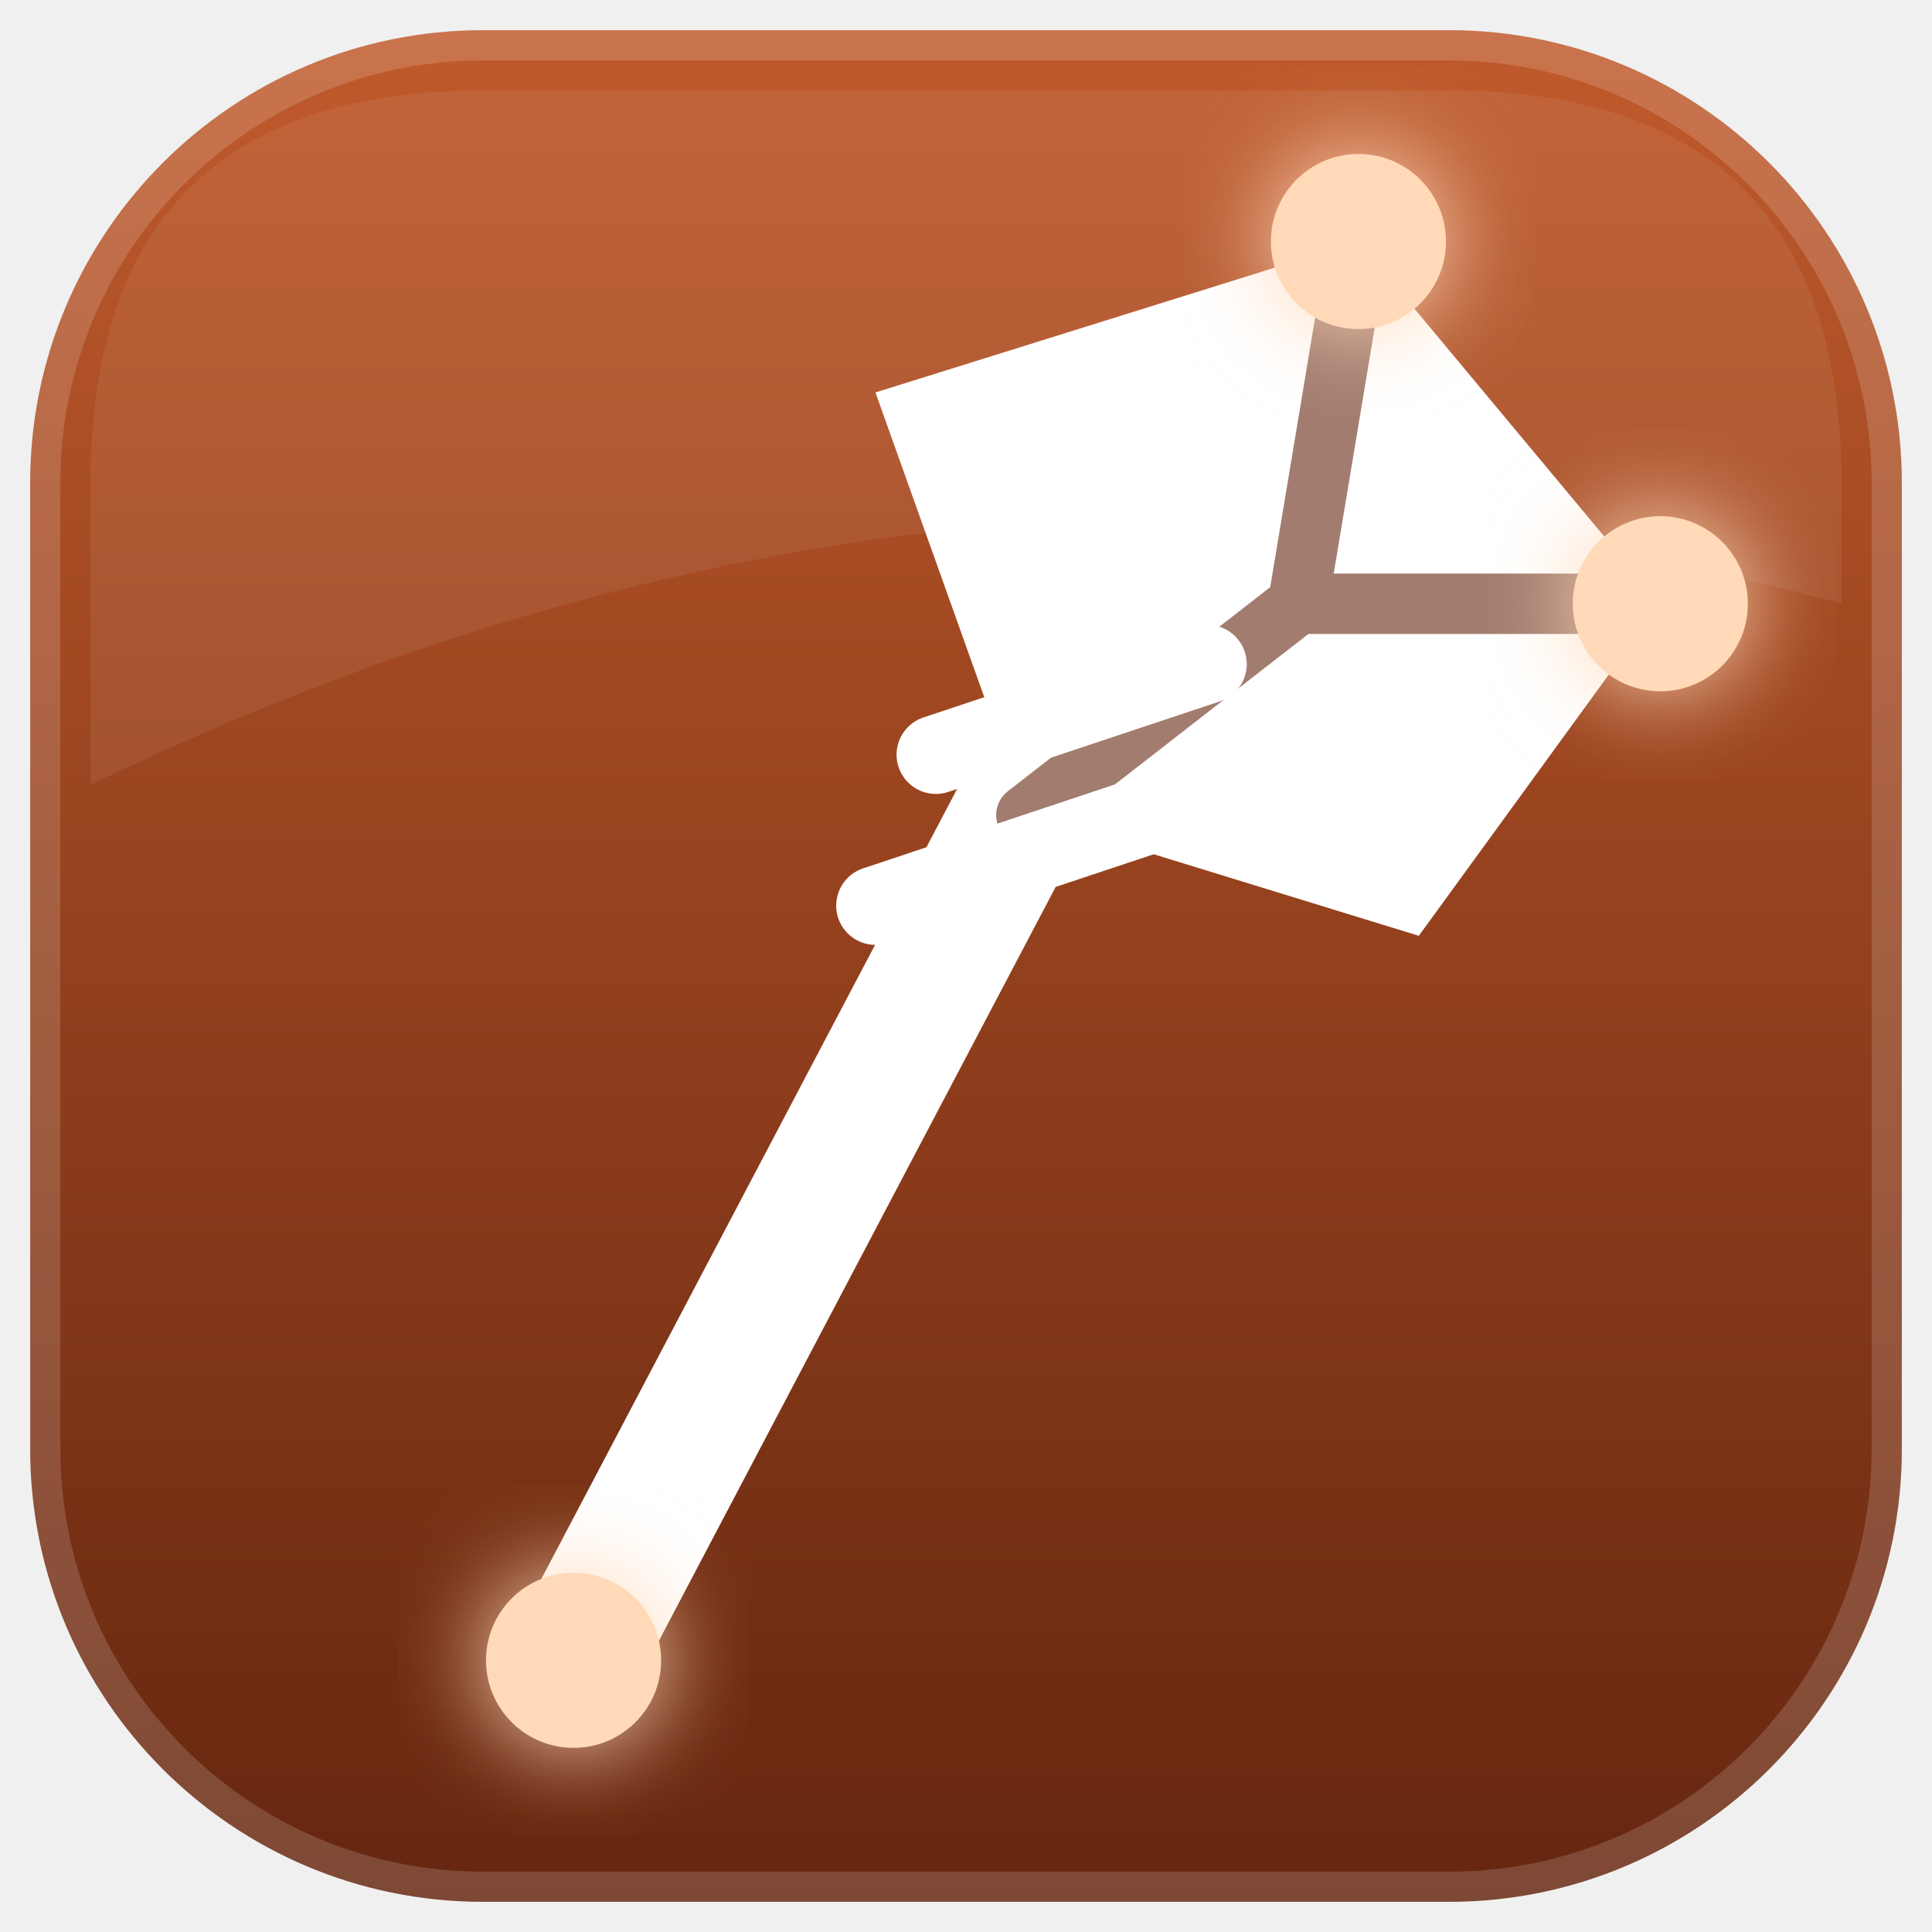
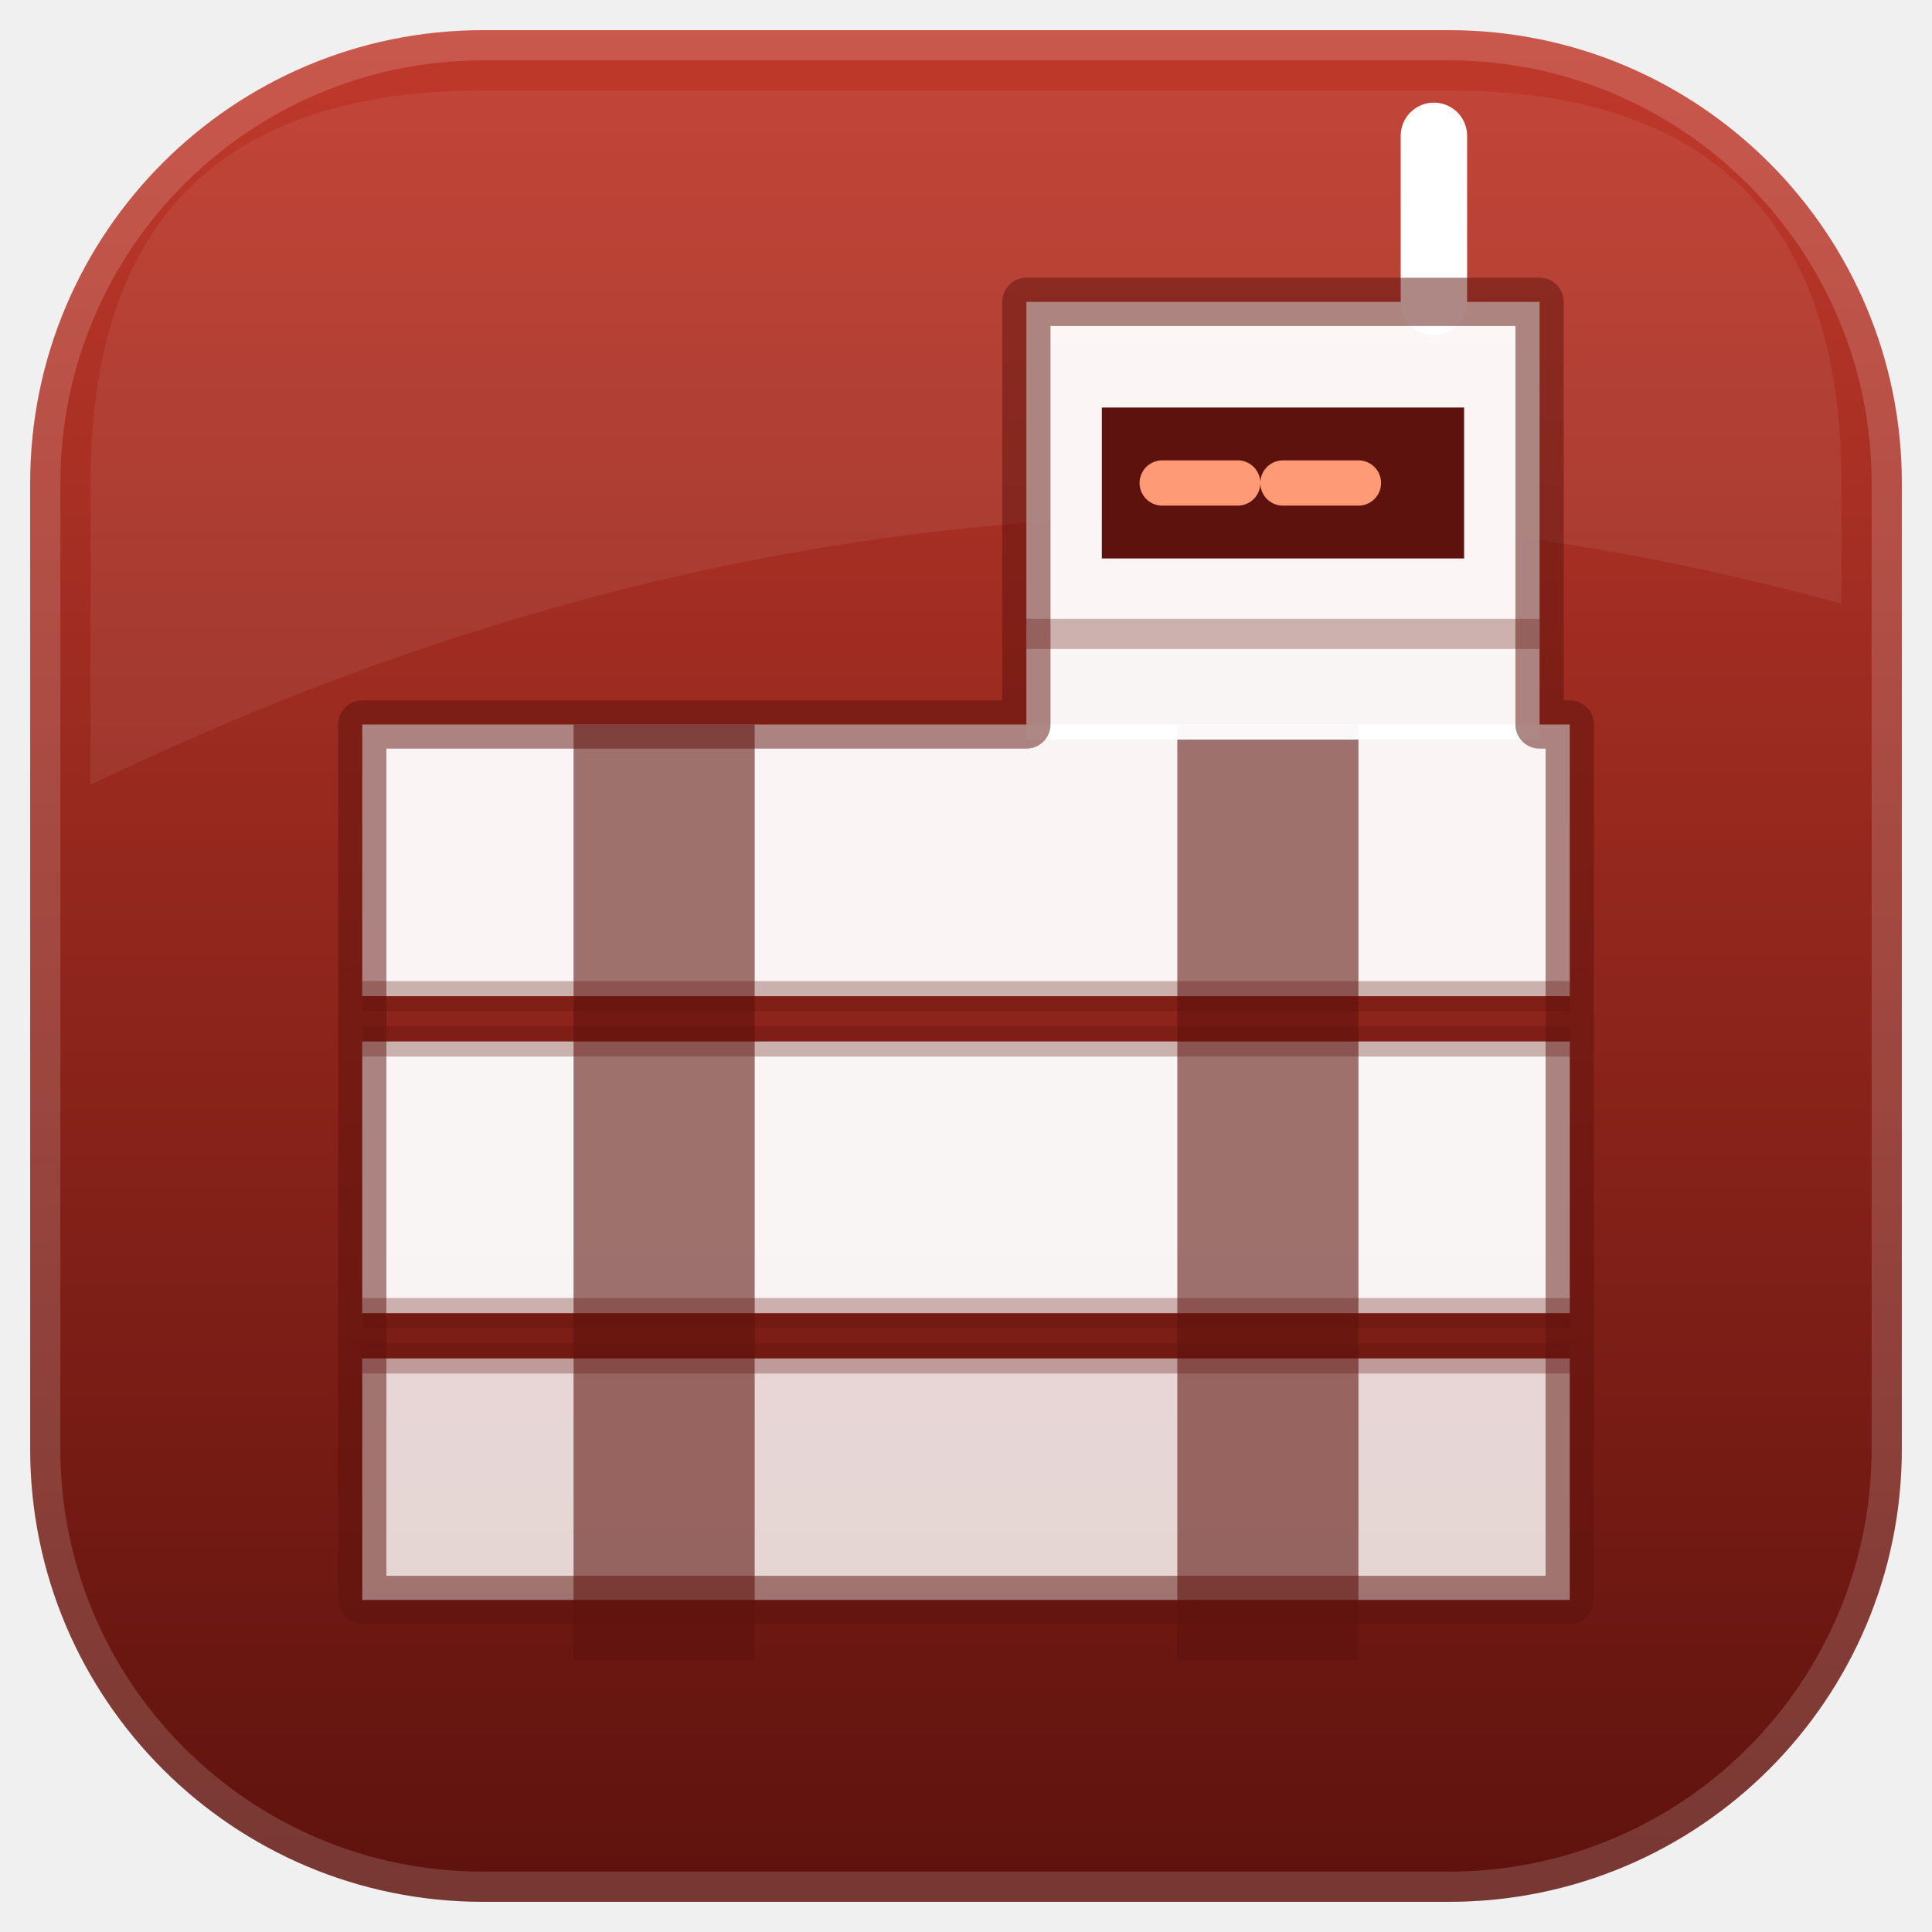
<svg xmlns="http://www.w3.org/2000/svg" viewBox="0 0 64 64" width="64" height="64" role="img" aria-label="Rust">
  <defs>
    <linearGradient id="qubiq-rust-bg" x1="0" y1="0" x2="0" y2="1">
-       <stop offset="0" stop-color="#c05a2c" />
-       <stop offset="1" stop-color="#65260f" />
+       <stop offset="0" stop-color="#c0392b" />
+       <stop offset="1" stop-color="#5e120d" />
    </linearGradient>
    <filter id="qubiq-rust-glow" x="-50%" y="-50%" width="200%" height="200%">
      <feGaussianBlur stdDeviation="1.6" result="b" />
      <feMerge>
        <feMergeNode in="b" />
        <feMergeNode in="SourceGraphic" />
      </feMerge>
    </filter>
  </defs>
  <rect x="1" y="1" width="62" height="62" rx="15" fill="url(#qubiq-rust-bg)" />
  <rect x="1.5" y="1.5" width="61" height="61" rx="14.5" fill="none" stroke="#ffffff" stroke-opacity=".16" />
  <path d="M3 16 Q3 3 16 3 H48 Q61 3 61 16 V20 Q32 12 3 26 Z" fill="#ffffff" fill-opacity=".07" />
-   <path d="M19 55 L39 17" fill="none" stroke="#ffffff" stroke-width="4.4" stroke-linecap="round" stroke-linejoin="round" />
-   <path d="M29 13 L45 8 L55 20 L47 31 L34 27 Z" fill="#ffffff" />
-   <path d="M45 8 L43 20 L55 20 M43 20 L34 27" fill="none" stroke="#65260f" stroke-opacity=".6" stroke-width="2" stroke-linecap="round" stroke-linejoin="round" />
-   <path d="M31 25 L40 22 M29 30 L38 27" fill="none" stroke="#ffffff" stroke-width="2.6" stroke-linecap="round" stroke-linejoin="round" />
-   <circle cx="19" cy="55" r="2.9" fill="#ffd9b8" filter="url(#qubiq-rust-glow)" />
-   <circle cx="45" cy="8" r="2.9" fill="#ffd9b8" filter="url(#qubiq-rust-glow)" />
-   <circle cx="55" cy="20" r="2.9" fill="#ffd9b8" filter="url(#qubiq-rust-glow)" />
+   <path d="M47.5 10 V4.5" fill="none" stroke="#ffffff" stroke-width="2.2" stroke-linecap="round" stroke-linejoin="round" />
+   <path d="M12 24 H52 V33 H12 Z" fill="#ffffff" fill-opacity=".95" />
+   <path d="M12 34.5 H52 V43.5 H12 Z" fill="#ffffff" fill-opacity=".95" />
+   <path d="M12 45 H52 V53 H12 Z" fill="#ffffff" fill-opacity=".82" />
+   <path d="M12 33 H52 M12 34.5 H52 M12 43.5 H52 M12 45 H52" fill="none" stroke="#5e120d" stroke-opacity=".3" stroke-width="1" />
+   <path d="M19 24 H25 V55 H19 Z" fill="#5e120d" fill-opacity=".58" />
+   <path d="M39 24 H45 V55 H39 Z" fill="#5e120d" fill-opacity=".58" />
+   <path d="M34 10 H51 V24.5 H34 Z" fill="#ffffff" fill-opacity=".95" />
+   <path d="M36.5 13.5 H48.5 V18.5 H36.5 Z" fill="#5e120d" />
+   <path d="M38.5 16 H41 M42.5 16 H45" fill="none" stroke="#ff9a76" stroke-width="1.5" stroke-linecap="round" />
+   <path d="M34 21 H51" fill="none" stroke="#5e120d" stroke-opacity=".3" stroke-width="1" />
+   <path d="M34 10 H51 V24 H52 V53 H12 V24 H34 Z" fill="none" stroke="#5e120d" stroke-opacity=".5" stroke-width="1.6" stroke-linejoin="round" />
</svg>
